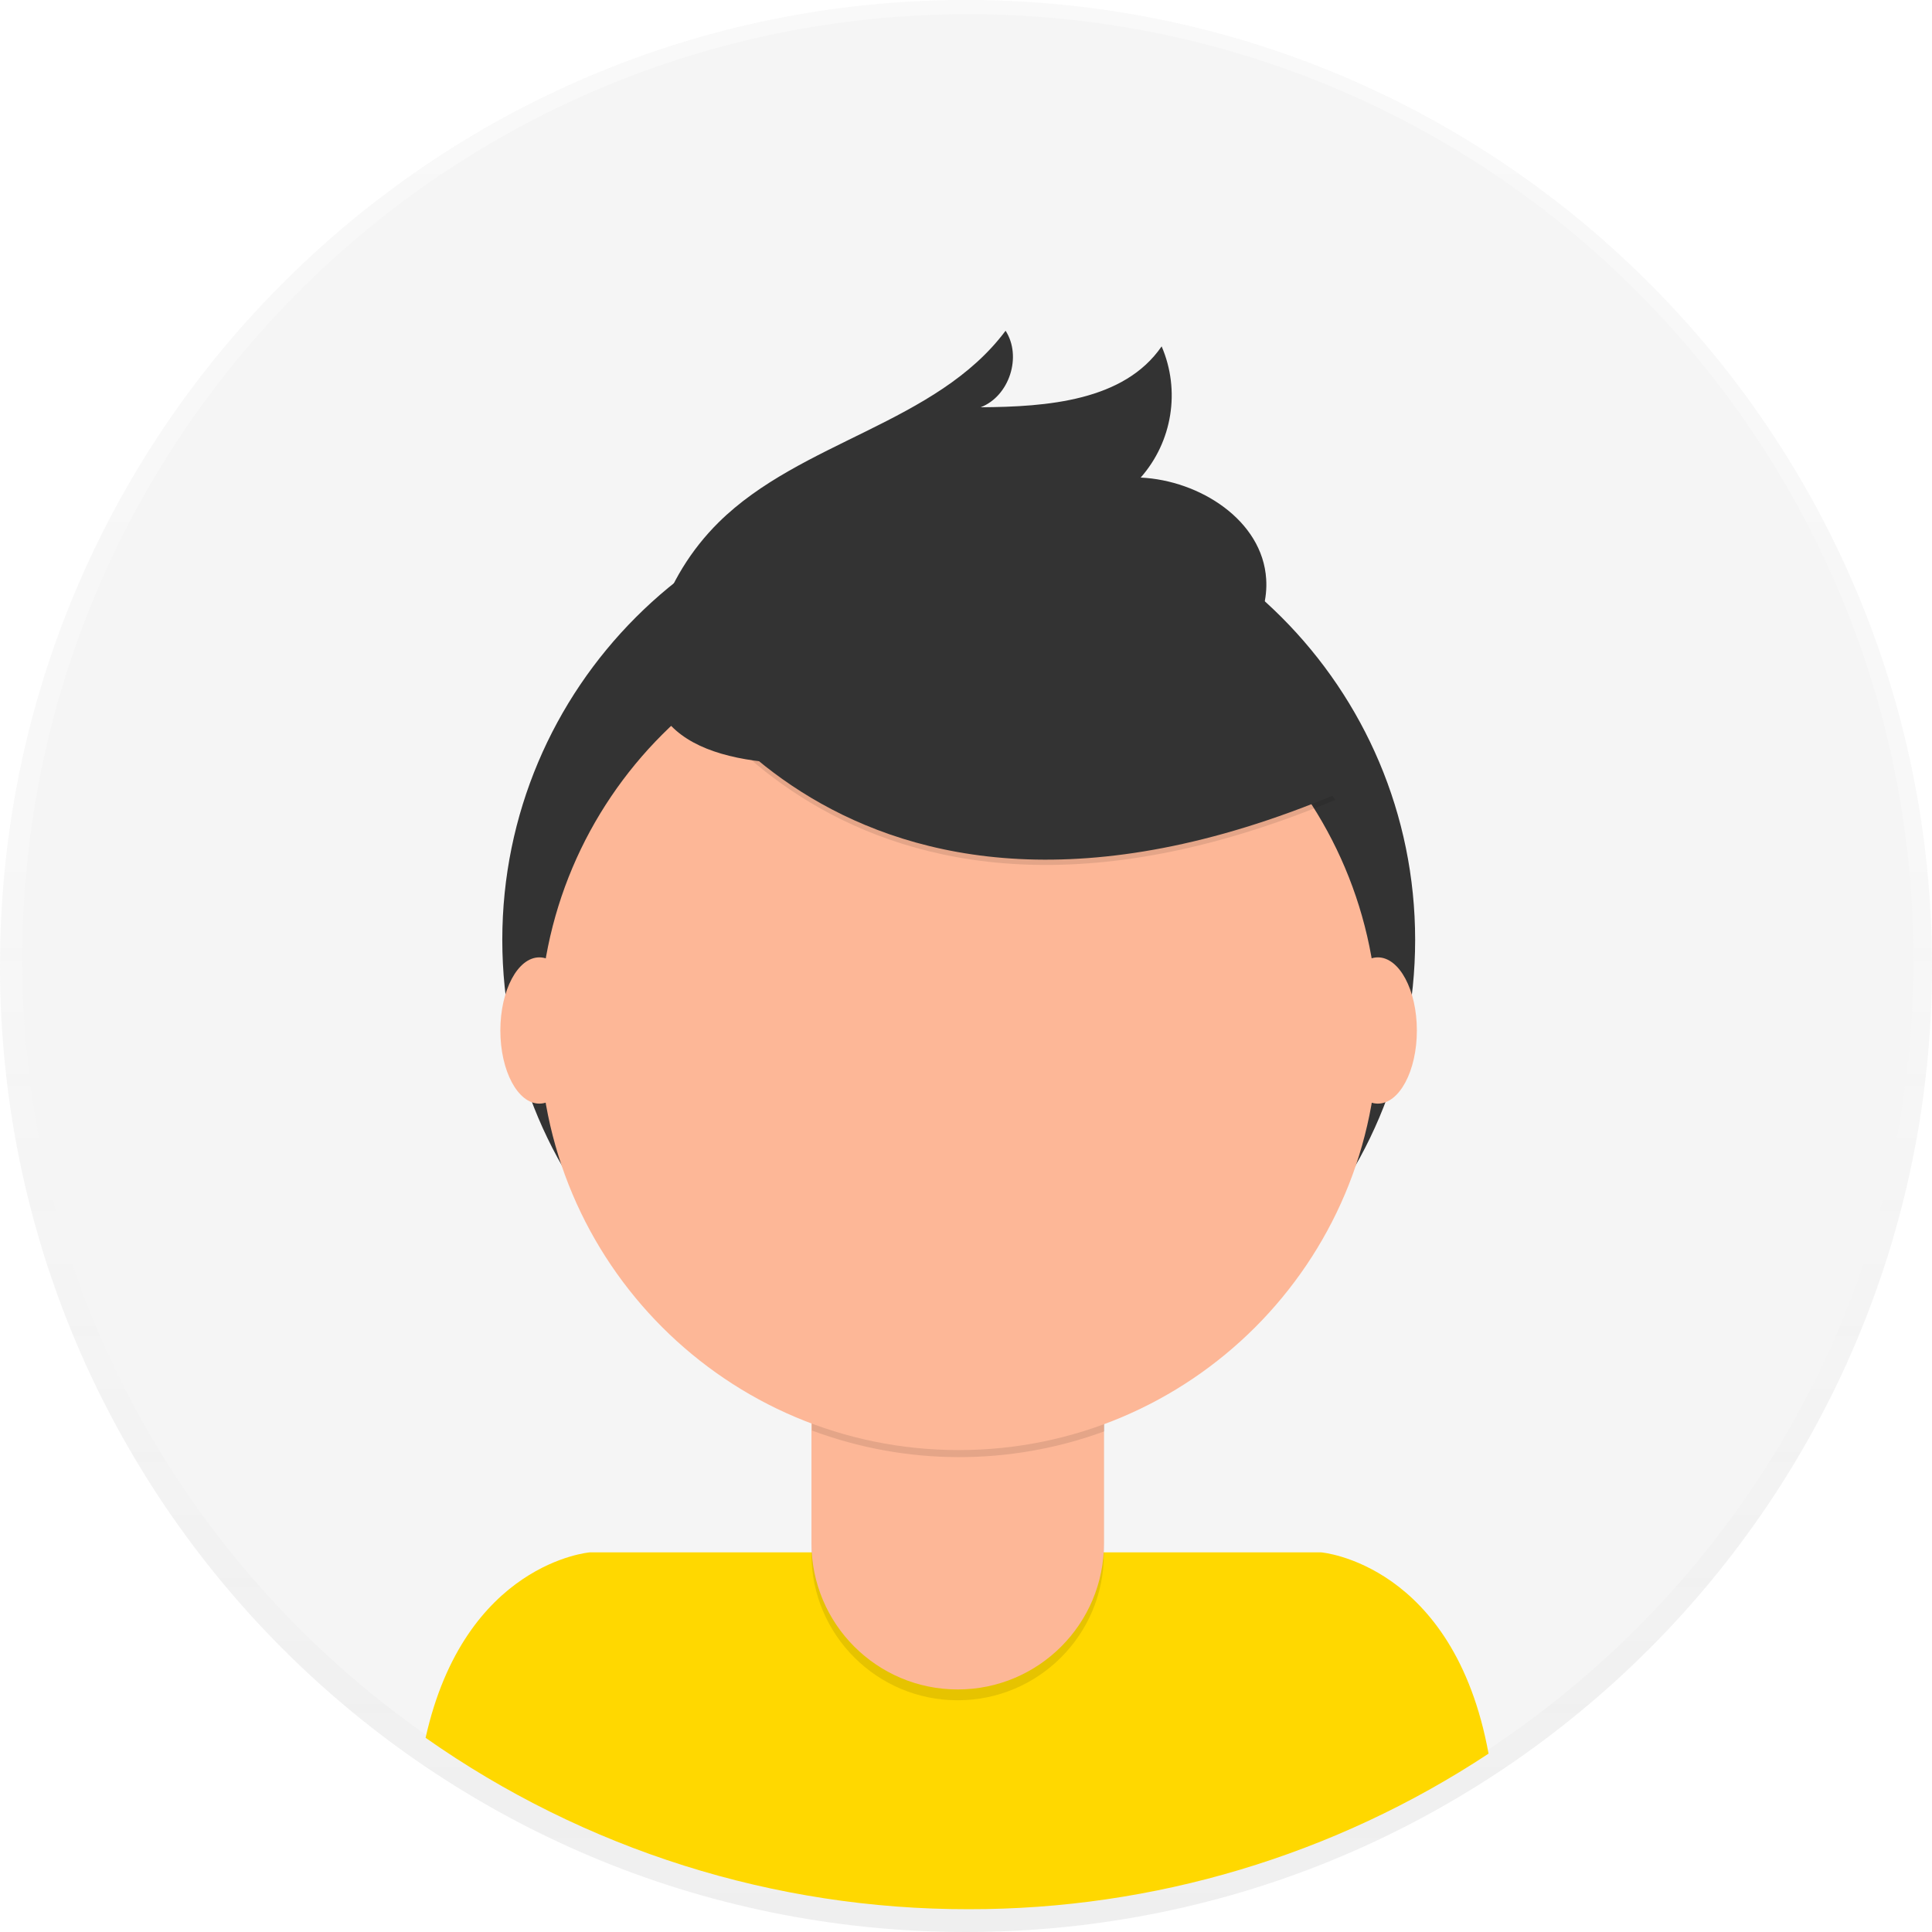
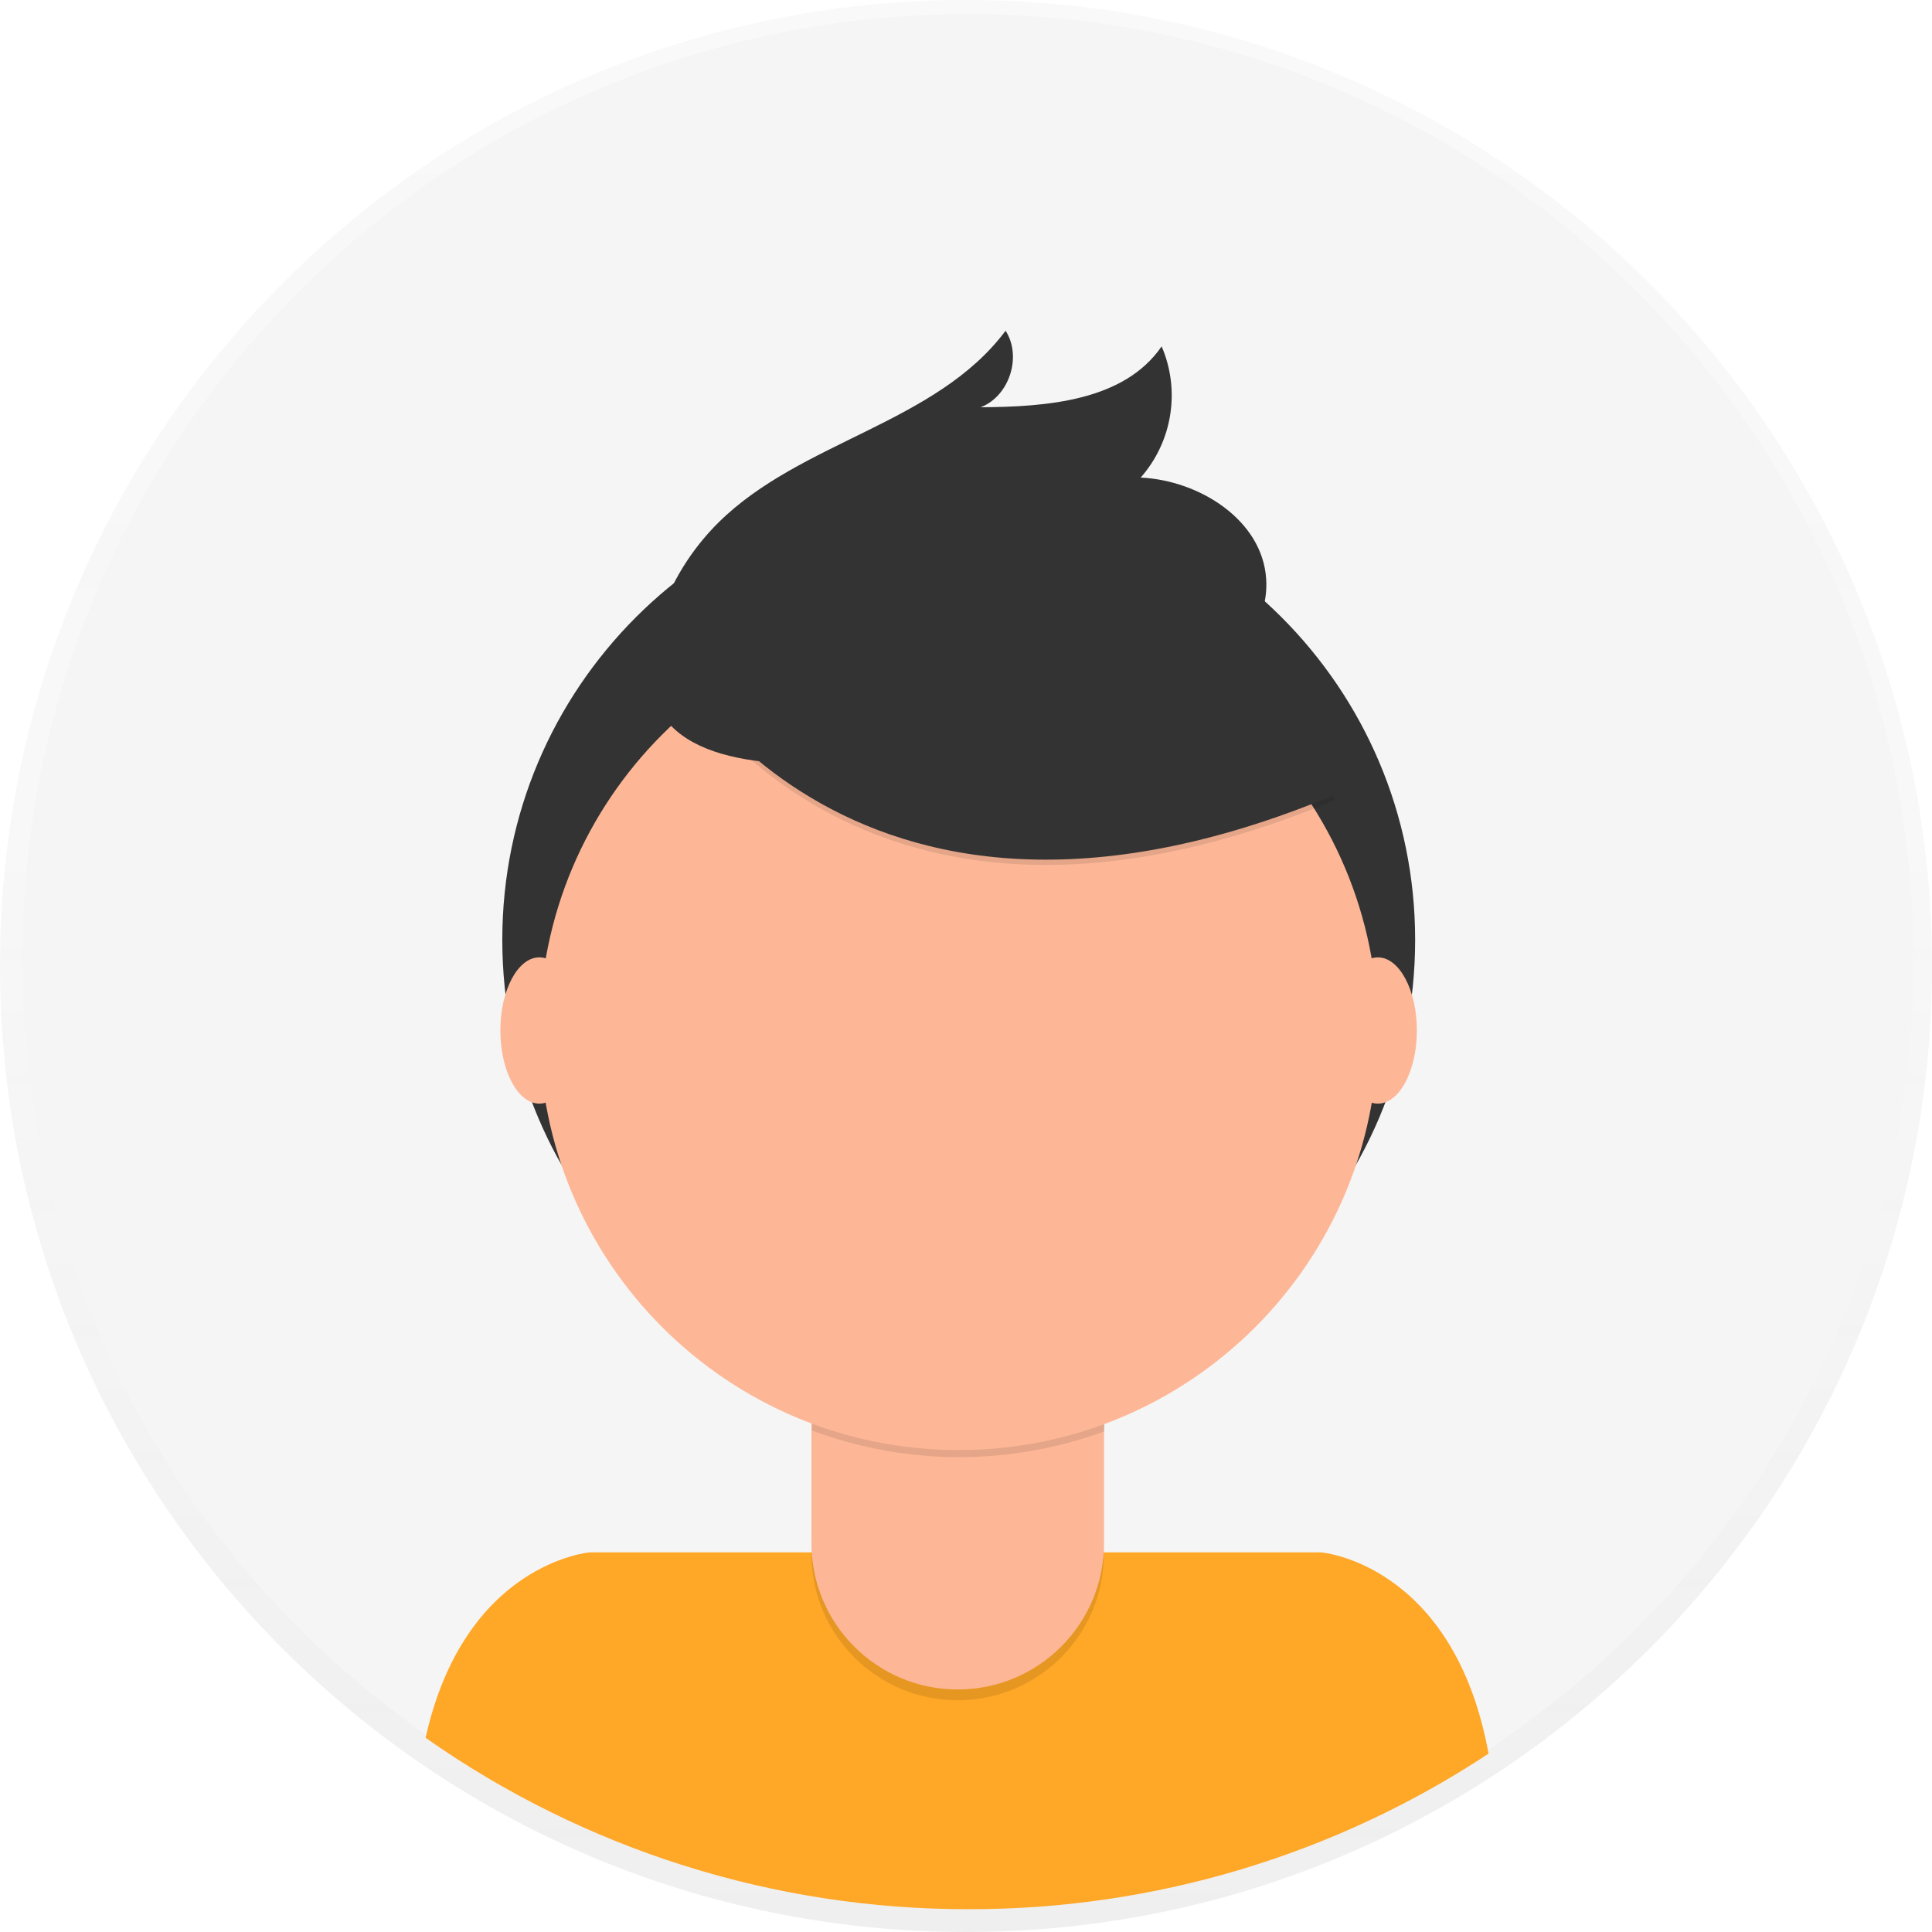
<svg xmlns="http://www.w3.org/2000/svg" data-name="Layer 1" width="698" height="698" viewBox="0 0 698 698">
  <defs>
    <linearGradient id="b247946c-c62f-4d08-994a-4c3d64e1e98f-115" x1="349" y1="698" x2="349" gradientUnits="userSpaceOnUse">
      <stop offset="0" stop-color="gray" stop-opacity="0.25" />
      <stop offset="0.54" stop-color="gray" stop-opacity="0.12" />
      <stop offset="1" stop-color="gray" stop-opacity="0.1" />
    </linearGradient>
  </defs>
  <g opacity="0.5">
    <circle cx="349" cy="349" r="349" fill="url(#b247946c-c62f-4d08-994a-4c3d64e1e98f-115)" />
  </g>
  <circle cx="349.68" cy="346.77" r="341.64" fill="#f5f5f5" />
-   <path d="M601,790.76a340,340,0,0,0,187.79-56.2c-12.59-68.8-60.5-72.72-60.5-72.72H464.09s-45.21,3.71-59.33,67A340.07,340.07,0,0,0,601,790.76Z" transform="translate(-251 -101)" fill="#ffd800" />
+   <path d="M601,790.76a340,340,0,0,0,187.79-56.2c-12.59-68.8-60.5-72.72-60.5-72.72H464.09s-45.21,3.71-59.33,67A340.07,340.07,0,0,0,601,790.76Z" transform="translate(-251 -101)" fill="#ffa726" />
  <circle cx="346.37" cy="339.57" r="164.9" fill="#333" />
  <path d="M293.15,476.92H398.81a0,0,0,0,1,0,0v84.53A52.83,52.83,0,0,1,346,614.28h0a52.83,52.83,0,0,1-52.83-52.83V476.92a0,0,0,0,1,0,0Z" opacity="0.1" />
  <path d="M296.5,473h99a3.35,3.35,0,0,1,3.35,3.35v81.18A52.83,52.83,0,0,1,346,610.37h0a52.83,52.83,0,0,1-52.83-52.83V476.35A3.35,3.35,0,0,1,296.5,473Z" fill="#fdb797" />
  <path d="M544.34,617.82a152.07,152.07,0,0,0,105.66.29v-13H544.34Z" transform="translate(-251 -101)" opacity="0.1" />
  <circle cx="346.37" cy="372.44" r="151.45" fill="#fdb797" />
  <path d="M489.49,335.68S553.32,465.24,733.37,390l-41.92-65.73-74.31-26.67Z" transform="translate(-251 -101)" opacity="0.1" />
  <path d="M489.49,333.78s63.83,129.56,243.88,54.3l-41.92-65.73-74.31-26.67Z" transform="translate(-251 -101)" fill="#333" />
  <path d="M488.93,325a87.49,87.49,0,0,1,21.69-35.27c29.79-29.45,78.63-35.66,103.68-69.24,6,9.32,1.36,23.65-9,27.65,24-.16,51.81-2.26,65.38-22a44.89,44.89,0,0,1-7.57,47.4c21.27,1,44,15.4,45.34,36.65.92,14.16-8,27.56-19.59,35.68s-25.71,11.85-39.56,14.9C608.86,369.7,462.54,407.07,488.93,325Z" transform="translate(-251 -101)" fill="#333" />
  <ellipse cx="194.86" cy="372.3" rx="14.09" ry="26.42" fill="#fdb797" />
  <ellipse cx="497.8" cy="372.3" rx="14.09" ry="26.42" fill="#fdb797" />
</svg>
